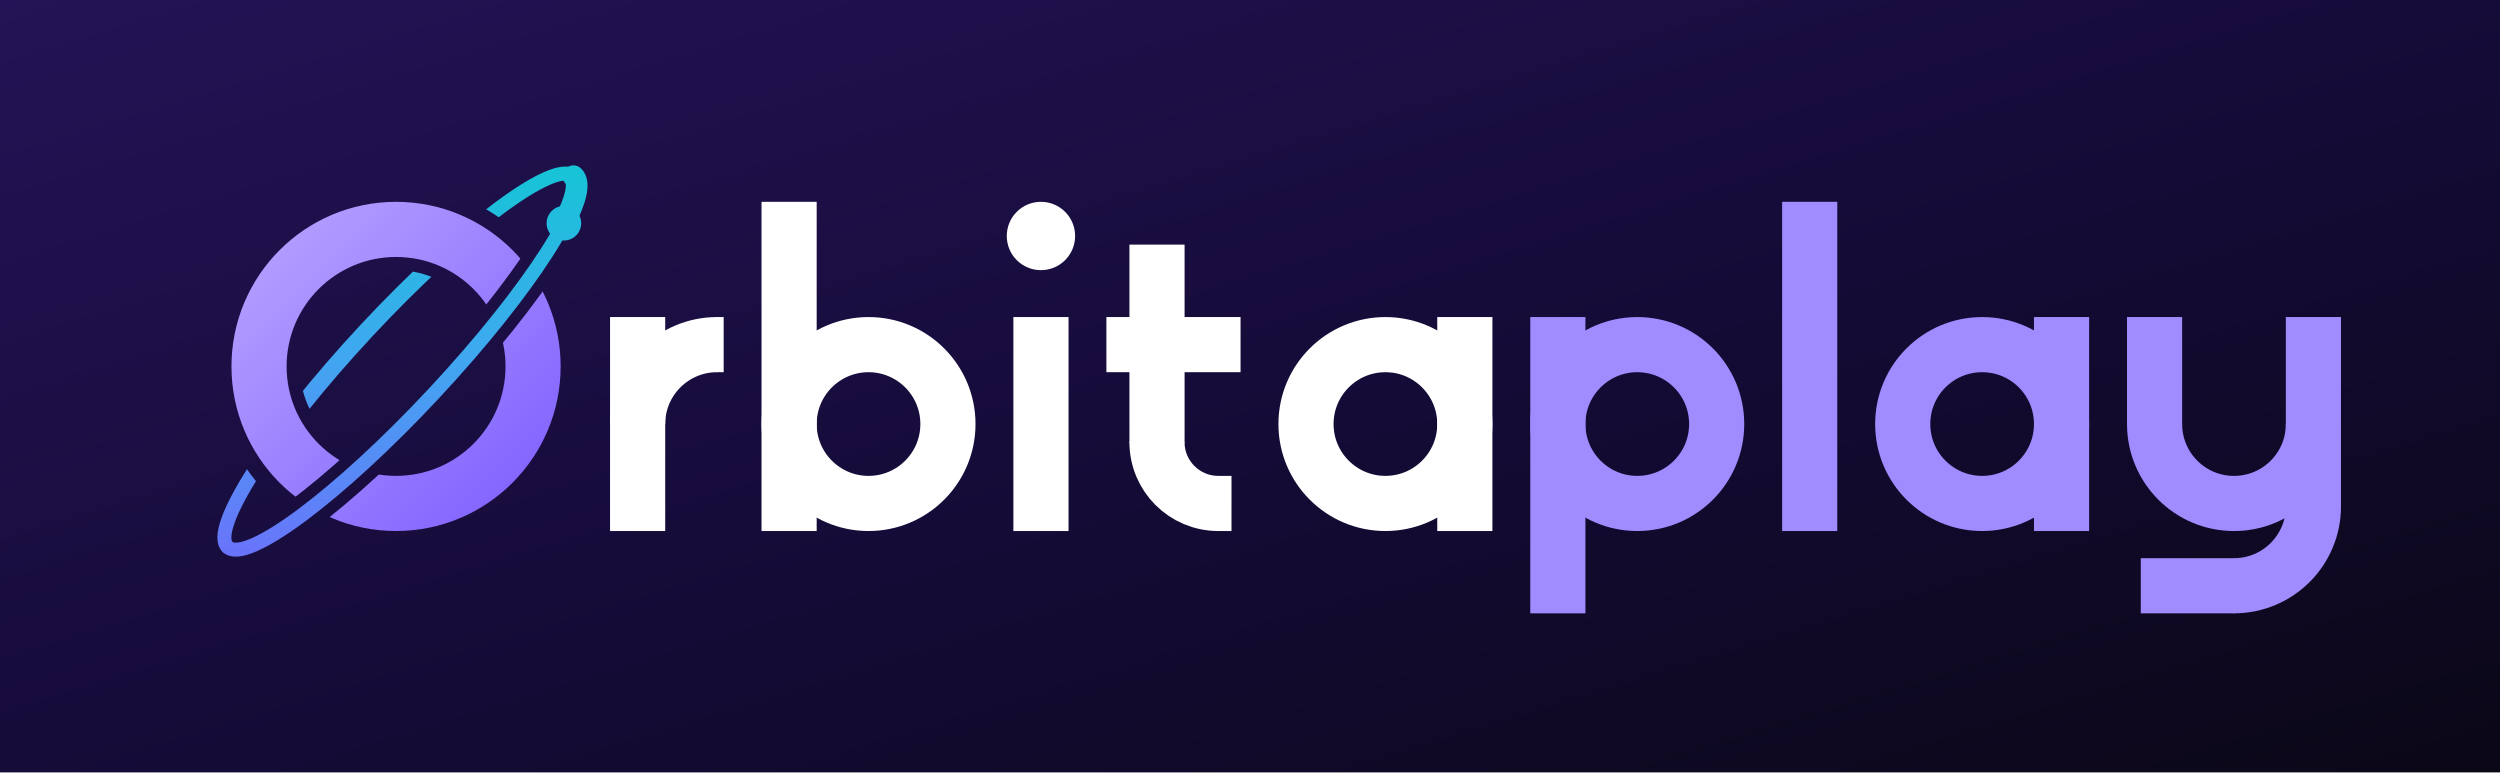
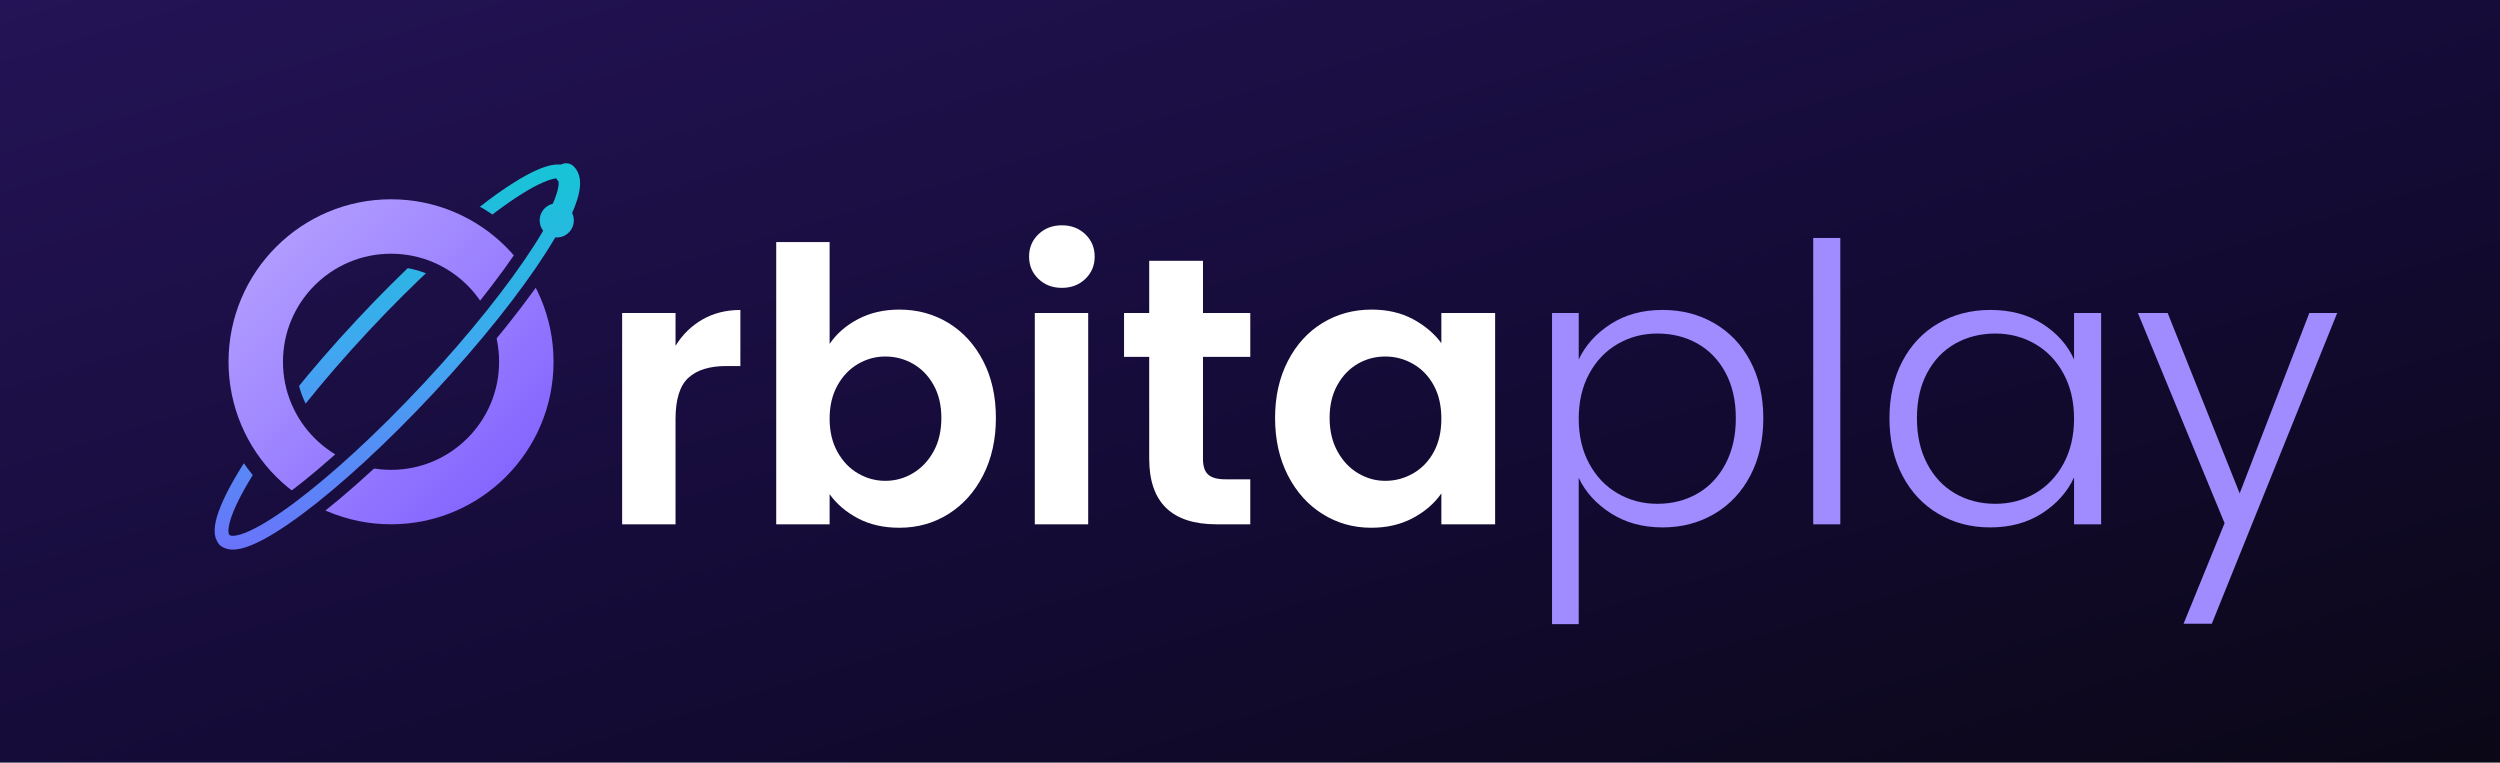
- <svg xmlns="http://www.w3.org/2000/svg" viewBox="-703.0 -613.0 7593.6 2346.0">
+ <svg xmlns="http://www.w3.org/2000/svg" viewBox="-703.0 -613.0 7691.0 2346.0">
  <defs>
    <linearGradient id="golcol" gradientUnits="userSpaceOnUse" x1="0" y1="0" x2="1000" y2="1000">
      <stop offset="0" stop-color="#B9A6FF" />
      <stop offset="1" stop-color="#7C5CFF" />
    </linearGradient>
    <linearGradient id="grlcol" gradientUnits="userSpaceOnUse" x1="-200" y1="1100" x2="1150" y2="-100">
      <stop offset="0" stop-color="#7C5CFF" />
      <stop offset=".5" stop-color="#3FA8F0" />
      <stop offset="1" stop-color="#00D4C8" />
    </linearGradient>
    <linearGradient id="bglcol" x1="0" y1="0" x2="1" y2="1">
      <stop offset="0" stop-color="#241356" />
      <stop offset=".55" stop-color="#140B36" />
      <stop offset="1" stop-color="#0B0716" />
    </linearGradient>
    <mask id="cflcol" maskUnits="userSpaceOnUse" x="-3000" y="-3000" width="12000" height="7000">
      <rect x="-3000" y="-3000" width="12000" height="7000" fill="#fff" />
      <path transform="translate(500.0 500.0) rotate(-47) translate(20.0 0)" d="M-770.0 0 A770.0 140.0 0 0 0 770.0 0" fill="none" stroke="#000" stroke-width="112.5" />
    </mask>
    <mask id="outlcol" maskUnits="userSpaceOnUse" x="-3000" y="-3000" width="12000" height="7000">
      <rect x="-3000" y="-3000" width="12000" height="7000" fill="#fff" />
      <circle cx="500.0" cy="500.0" r="550.0" fill="#000" />
    </mask>
    <clipPath id="holelcol">
      <circle cx="500.0" cy="500.0" r="292.5" />
    </clipPath>
  </defs>
-   <rect x="-703.0" y="-613.0" width="7593.6" height="2346.0" rx="0.0" fill="url(#bglcol)" />
+   <rect x="-703.0" y="-613.0" width="7691.0" height="2346.0" rx="0.0" fill="url(#bglcol)" />
  <circle cx="500.0" cy="500.0" r="416.2" fill="none" stroke="url(#golcol)" stroke-width="167.5" mask="url(#cflcol)" />
  <g mask="url(#outlcol)">
    <path transform="translate(500.0 500.0) rotate(-47) translate(20.0 0)" d="M-770.0 0 A770.0 140.0 0 0 1 770.0 0" fill="none" stroke="url(#grlcol)" stroke-width="42.5" stroke-linecap="round" />
  </g>
  <g clip-path="url(#holelcol)">
    <path transform="translate(500.0 500.0) rotate(-47) translate(20.0 0)" d="M-770.0 0 A770.0 140.0 0 0 1 770.0 0" fill="none" stroke="url(#grlcol)" stroke-width="50.0" />
  </g>
  <g transform="translate(500.0 500.0) rotate(-47) translate(20.0 0)">
    <path d="M-770.0 0 A770.0 140.0 0 0 0 770.0 0" fill="none" stroke="url(#grlcol)" stroke-width="42.5" stroke-linecap="round" />
    <path d="M645.8 76.2 A770.0 140.0 0 0 0 770.0 0" fill="none" stroke="url(#grlcol)" stroke-width="65.9" stroke-linecap="round" />
    <circle cx="645.8" cy="76.2" r="52.5" fill="url(#grlcol)" />
  </g>
  <g fill="#FFFFFF" color="#FFFFFF">
-     <rect x="1150.0" y="350.0" width="167.5" height="650.0" />
-     <path d="M1233.8 675.0 A241.2 241.2 0 0 1 1475.0 433.8" fill="none" stroke="currentColor" stroke-width="167.5" />
-     <rect x="1472.0" y="350.0" width="23.1" height="167.5" />
+     <path d="M1574.675 340.614V513.087H1531.264Q1453.827 513.087 1414.522 549.458Q1375.217 585.83 1375.217 676.173V1000.0H1210.957V350.0H1375.217V450.903Q1406.895 399.278 1457.933 369.946Q1508.971 340.614 1574.675 340.614Z" />
  </g>
  <g fill="#FFFFFF" color="#FFFFFF">
-     <rect x="1610.1" y="0.0" width="167.5" height="1000.0" />
-     <circle cx="1935.1" cy="675.0" r="241.2" fill="none" stroke="currentColor" stroke-width="167.5" />
+     <path d="M2063.935 339.44Q2147.238 339.44 2214.702 380.505Q2282.166 421.57 2321.471 497.247Q2360.776 572.924 2360.776 672.653Q2360.776 772.383 2321.471 849.233Q2282.166 926.083 2214.702 968.321Q2147.238 1010.56 2063.935 1010.56Q1991.191 1010.56 1936.634 981.814Q1882.076 953.069 1849.224 907.31V1000.0H1684.964V131.769H1849.224V445.036Q1880.903 398.105 1936.634 368.773Q1992.365 339.44 2063.935 339.44ZM2020.523 483.755Q1975.939 483.755 1936.634 506.634Q1897.329 529.513 1873.276 572.924Q1849.224 616.336 1849.224 675.0Q1849.224 733.664 1873.276 777.076Q1897.329 820.487 1936.634 843.366Q1975.939 866.245 2020.523 866.245Q2066.282 866.245 2105.587 842.78Q2144.892 819.314 2168.944 775.903Q2192.996 732.491 2192.996 672.653Q2192.996 613.989 2168.944 571.164Q2144.892 528.339 2105.587 506.047Q2066.282 483.755 2020.523 483.755Z" />
  </g>
  <g fill="#FFFFFF" color="#FFFFFF">
-     <rect x="2375.1" y="350.0" width="167.5" height="650.0" />
-     <circle cx="2458.8" cy="103.8" r="103.8" />
+     <path d="M2462.852 176.354Q2462.852 135.289 2491.597 107.717Q2520.343 80.144 2563.755 80.144Q2607.166 80.144 2635.912 107.717Q2664.657 135.289 2664.657 176.354Q2664.657 217.419 2635.912 244.991Q2607.166 272.563 2563.755 272.563Q2520.343 272.563 2491.597 244.991Q2462.852 217.419 2462.852 176.354ZM2644.711 350.0V1000.0H2480.451V350.0Z" />
  </g>
  <g fill="#FFFFFF" color="#FFFFFF">
-     <rect x="2727.6" y="130.0" width="167.5" height="603.0" />
-     <path d="M2811.3 730.0 A186.2 186.2 0 0 0 2997.6 916.2" fill="none" stroke="currentColor" stroke-width="167.5" />
-     <rect x="2994.6" y="832.5" width="43.0" height="167.5" />
-     <rect x="2657.6" y="350.0" width="407.5" height="167.5" />
+     <path d="M2997.87 484.928V799.368Q2997.87 832.22 3013.709 846.886Q3029.549 861.552 3067.094 861.552H3143.357V1000.0H3040.108Q2832.437 1000.0 2832.437 798.195V484.928H2755V350.0H2832.437V189.26H2997.87V350.0H3143.357V484.928Z" />
  </g>
  <g fill="#FFFFFF" color="#FFFFFF">
-     <circle cx="3505.1" cy="675.0" r="241.2" fill="none" stroke="currentColor" stroke-width="167.5" />
-     <rect x="3662.6" y="350.0" width="167.5" height="650.0" />
+     <path d="M3516.462 339.44Q3589.206 339.44 3643.764 368.773Q3698.321 398.105 3731.173 442.69V350.0H3896.606V1000.0H3731.173V904.964Q3699.495 950.722 3643.764 980.641Q3588.032 1010.56 3515.289 1010.56Q3433.159 1010.56 3365.695 968.321Q3298.231 926.083 3258.926 849.233Q3219.621 772.383 3219.621 672.653Q3219.621 574.097 3258.926 497.834Q3298.231 421.57 3365.695 380.505Q3433.159 339.44 3516.462 339.44ZM3558.7 483.755Q3512.942 483.755 3474.224 506.047Q3435.505 528.339 3411.453 571.164Q3387.401 613.989 3387.401 672.653Q3387.401 731.318 3411.453 775.316Q3435.505 819.314 3474.81 842.78Q3514.116 866.245 3558.7 866.245Q3604.458 866.245 3644.35 843.366Q3684.242 820.487 3707.708 777.662Q3731.173 734.838 3731.173 675.0Q3731.173 615.162 3707.708 572.338Q3684.242 529.513 3644.35 506.634Q3604.458 483.755 3558.7 483.755Z" />
  </g>
  <g fill="#A08BFF" color="#A08BFF">
-     <rect x="3945.1" y="350.0" width="167.5" height="900.0" />
-     <circle cx="4270.1" cy="675.0" r="241.2" fill="none" stroke="currentColor" stroke-width="167.5" />
+     <path d="M4412.104 340.476Q4500.199 340.476 4571.033 381.548Q4641.866 422.619 4681.747 498.214Q4721.628 573.81 4721.628 673.81Q4721.628 773.81 4681.747 850.0Q4641.866 926.19 4571.033 967.857Q4500.199 1009.524 4412.104 1009.524Q4320.438 1009.524 4252.58 966.071Q4184.723 922.619 4153.771 857.143V1307.143H4071.628V350.0H4153.771V492.857Q4184.723 427.381 4251.985 383.929Q4319.247 340.476 4412.104 340.476ZM4395.438 413.095Q4328.771 413.095 4273.414 445.238Q4218.057 477.381 4185.914 536.905Q4153.771 596.429 4153.771 675.0Q4153.771 753.571 4185.914 813.095Q4218.057 872.619 4273.414 904.762Q4328.771 936.905 4395.438 936.905Q4464.485 936.905 4519.247 905.357Q4574.009 873.81 4605.557 813.69Q4637.104 753.571 4637.104 673.81Q4637.104 592.857 4605.557 533.929Q4574.009 475.0 4519.247 444.048Q4464.485 413.095 4395.438 413.095Z" />
  </g>
  <g fill="#A08BFF" color="#A08BFF">
-     <rect x="4710.1" y="0.0" width="167.5" height="1000.0" />
+     <path d="M4958.533 119.048V1000.0H4875.199V119.048Z" />
  </g>
  <g fill="#A08BFF" color="#A08BFF">
-     <circle cx="5317.6" cy="675.0" r="241.2" fill="none" stroke="currentColor" stroke-width="167.5" />
-     <rect x="5475.1" y="350.0" width="167.5" height="650.0" />
+     <path d="M5420.438 340.476Q5513.295 340.476 5580.557 383.333Q5647.818 426.19 5677.58 492.857V350.0H5760.914V1000.0H5677.58V855.952Q5646.628 922.619 5579.366 966.071Q5512.104 1009.524 5419.247 1009.524Q5331.152 1009.524 5260.318 967.857Q5189.485 926.19 5149.604 850.0Q5109.723 773.81 5109.723 673.81Q5109.723 573.81 5149.604 498.214Q5189.485 422.619 5260.318 381.548Q5331.152 340.476 5420.438 340.476ZM5435.914 413.095Q5366.866 413.095 5312.104 444.048Q5257.342 475.0 5225.795 533.929Q5194.247 592.857 5194.247 673.81Q5194.247 753.571 5225.795 813.69Q5257.342 873.81 5312.104 905.357Q5366.866 936.905 5435.914 936.905Q5502.58 936.905 5557.938 904.762Q5613.295 872.619 5645.438 813.095Q5677.58 753.571 5677.58 675.0Q5677.58 596.429 5645.438 536.905Q5613.295 477.381 5557.938 445.238Q5502.58 413.095 5435.914 413.095Z" />
  </g>
  <g fill="#A08BFF" color="#A08BFF">
-     <rect x="5757.6" y="350.0" width="167.5" height="328.0" />
-     <path d="M5841.4 675.0 A241.2 241.2 0 0 0 6323.9 675.0" fill="none" stroke="currentColor" stroke-width="167.5" />
-     <rect x="6240.1" y="350.0" width="167.5" height="578.0" />
-     <path d="M6323.9 925.0 A241.2 241.2 0 0 1 6082.6 1166.2" fill="none" stroke="currentColor" stroke-width="167.5" />
-     <rect x="5799.5" y="1082.5" width="286.1" height="167.5" />
+     <path d="M6487.104 350.0 6101.39 1305.952H6014.485L6140.676 996.429L5874.009 350.0H5965.676L6187.104 904.762L6401.39 350.0Z" />
  </g>
</svg>
